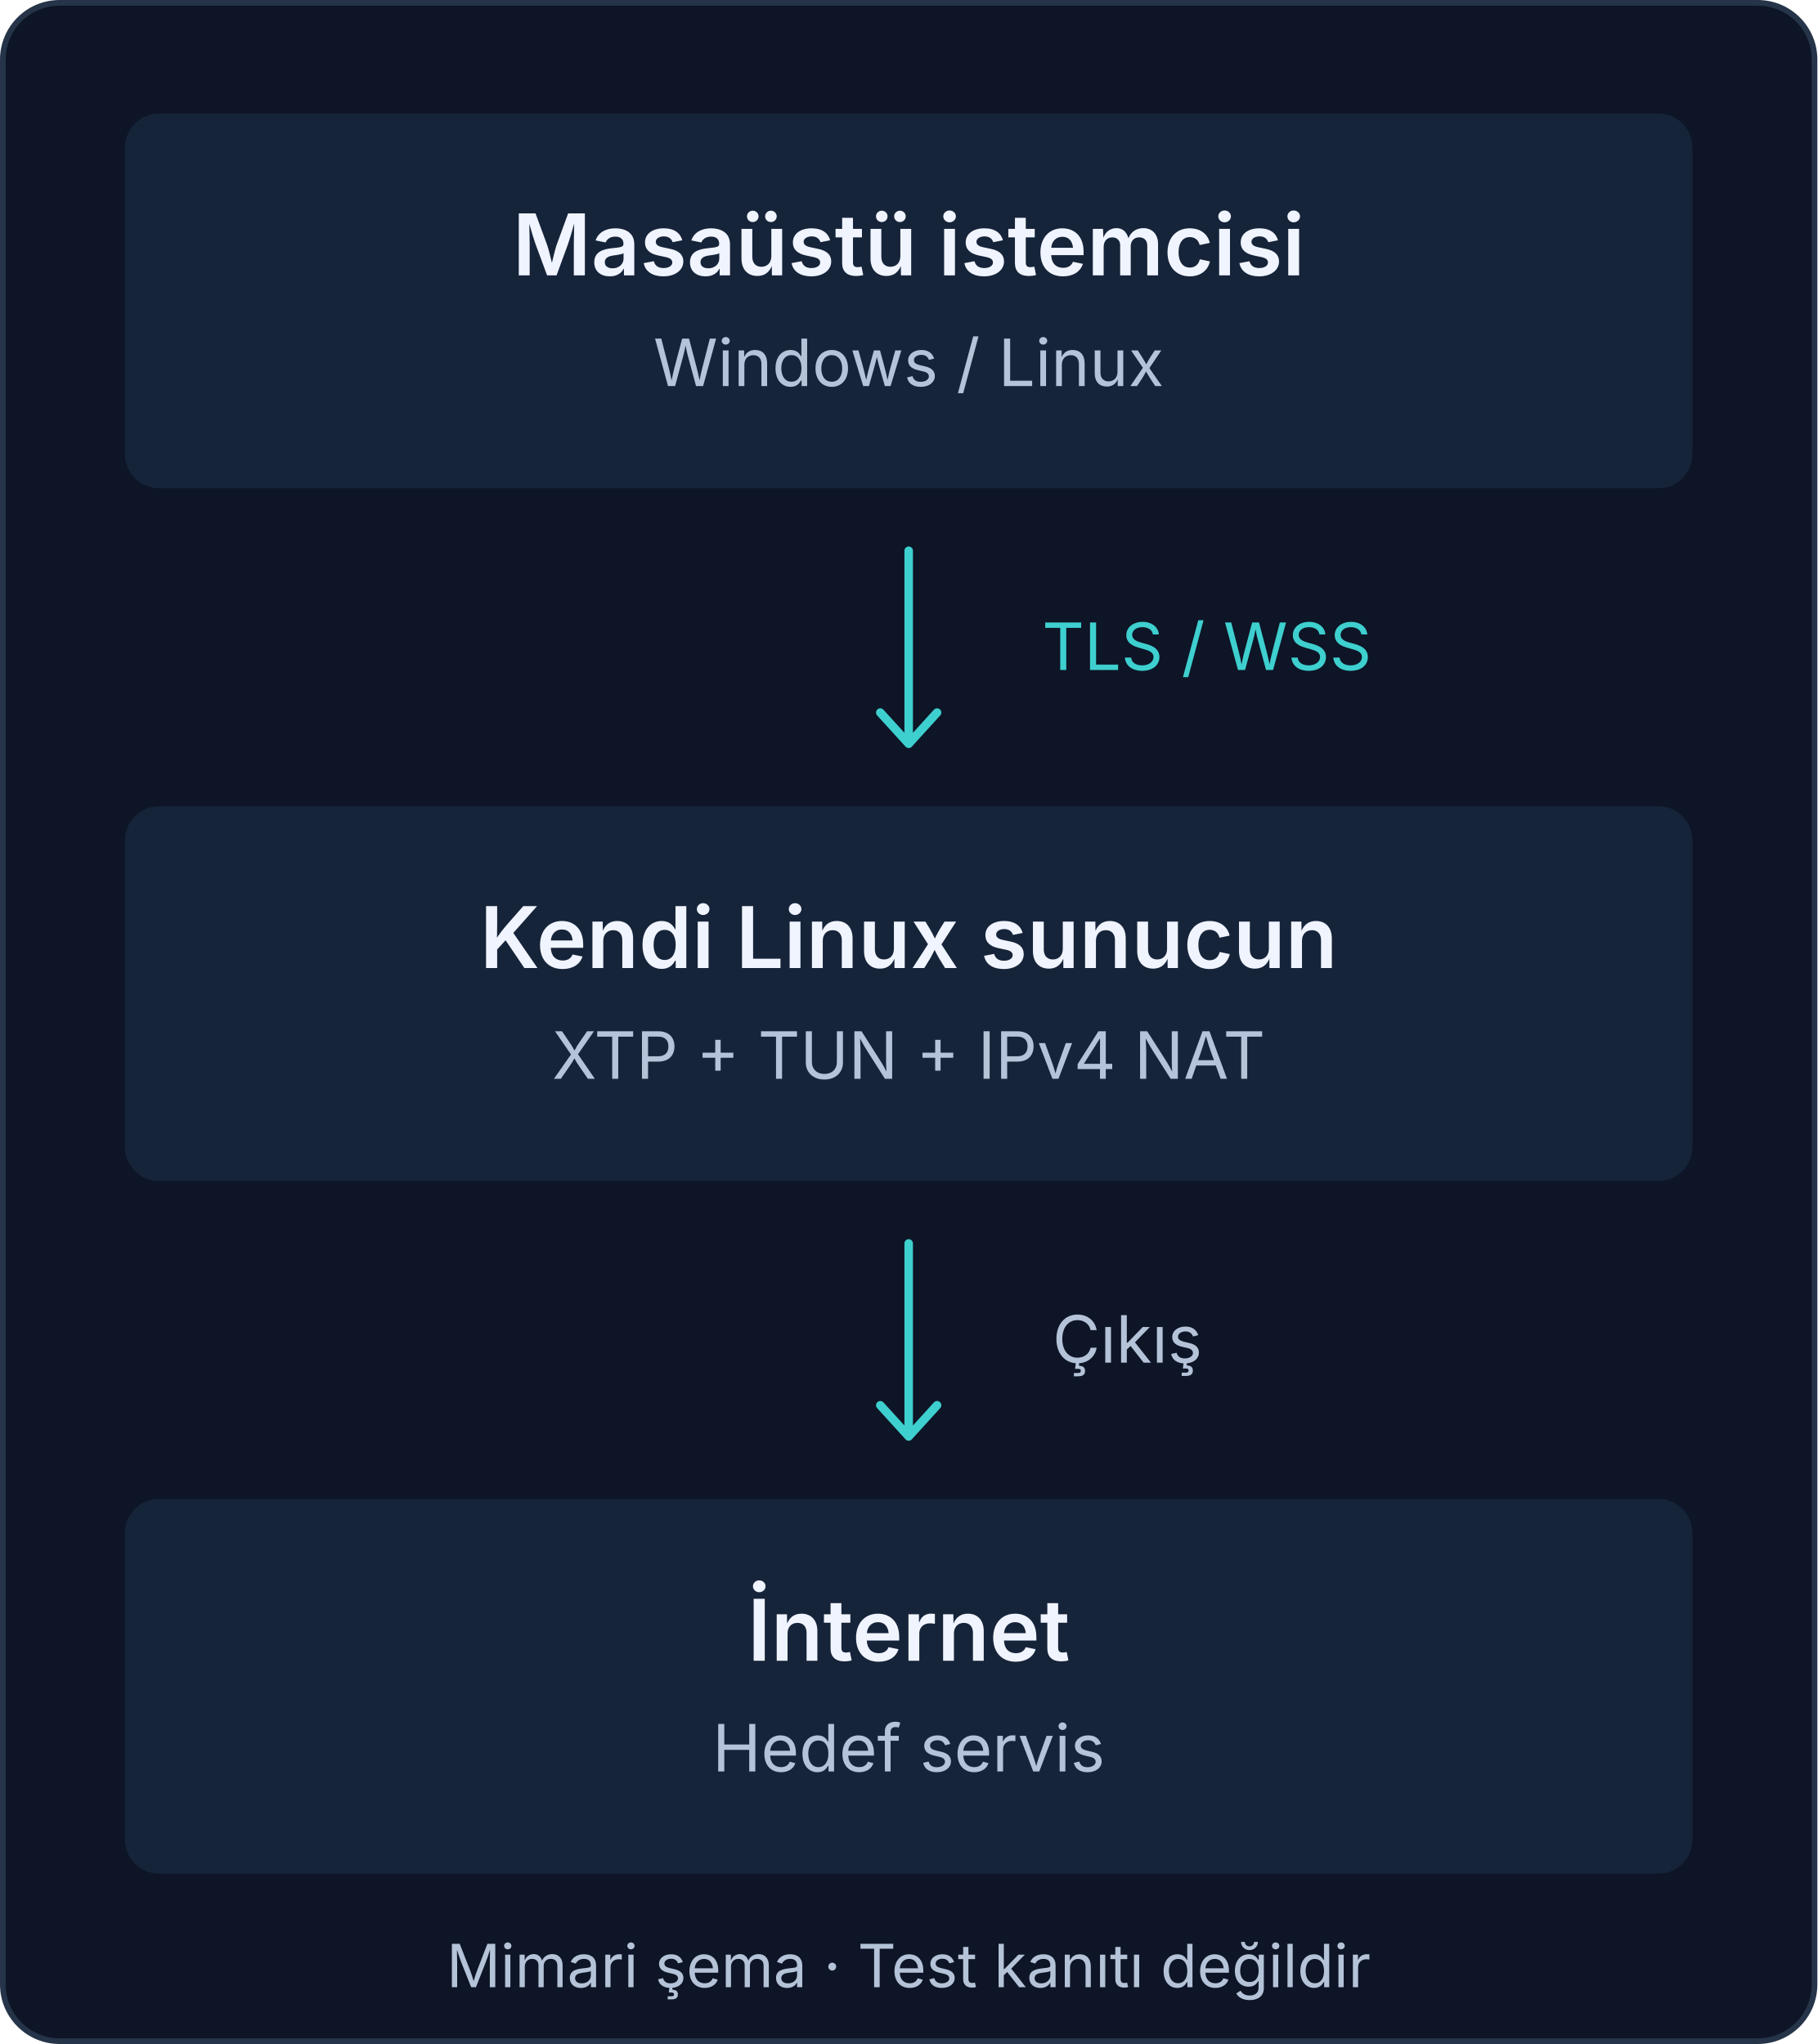
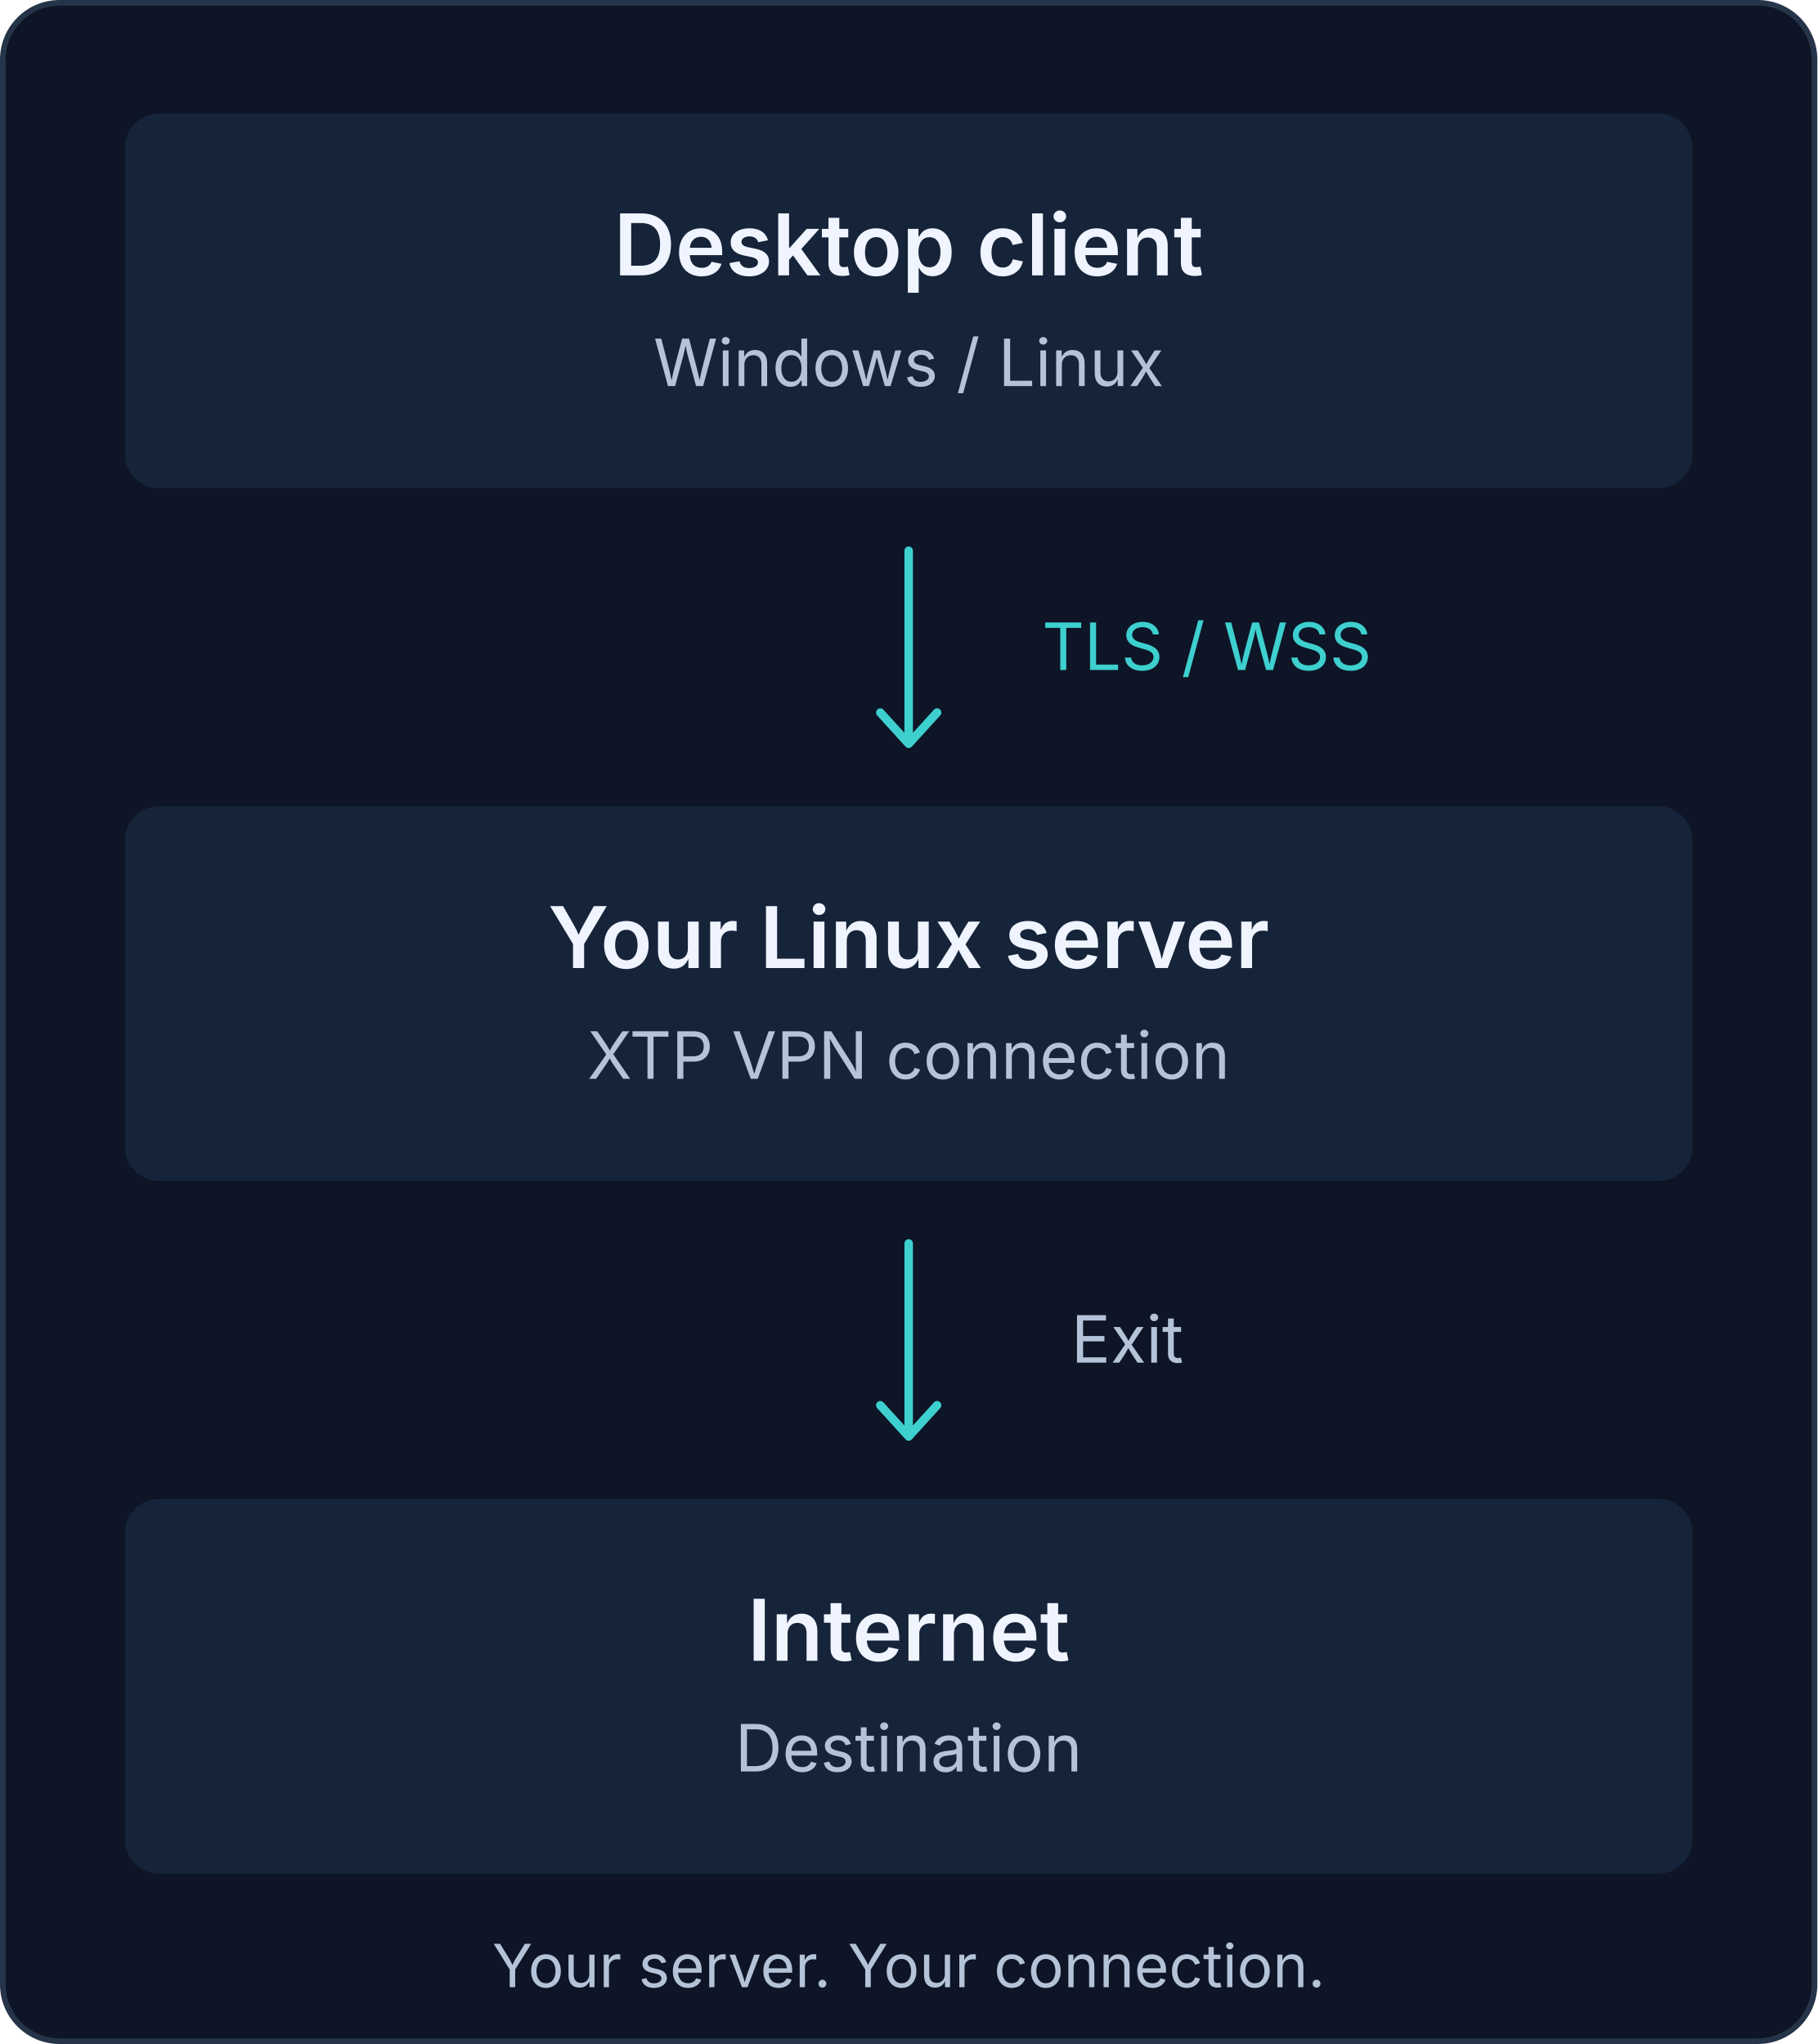
<svg xmlns="http://www.w3.org/2000/svg" width="640" height="720" viewBox="0 0 640 720" role="img" aria-labelledby="title desc">
  <rect x="1" y="1" width="638" height="718" rx="20" fill="#0d1526" stroke="#263449" stroke-width="2" />
  <g fill="#16243a">
    <rect x="44" y="40" width="552" height="132" rx="12" />
    <rect x="44" y="284" width="552" height="132" rx="12" />
    <rect x="44" y="528" width="552" height="132" rx="12" />
  </g>
  <g font-family="Inter, Noto Sans, sans-serif" text-anchor="middle" fill="#f0f4ff" font-size="30" font-weight="600">
-     <text x="320" y="97">Masaüstü istemcisi</text>
-     <text x="320" y="341">Kendi Linux sunucun</text>
-     <text x="320" y="585">İnternet</text>
+     <text x="320" y="97">Desktop client</text>
+     <text x="320" y="341">Your Linux server</text>
+     <text x="320" y="585">Internet</text>
  </g>
  <g font-family="Inter, Noto Sans, sans-serif" text-anchor="middle" fill="#b4c3d7" font-size="23">
    <text x="320" y="136">Windows / Linux</text>
-     <text x="320" y="380">XTP + TUN + IPv4 NAT</text>
-     <text x="320" y="624">Hedef servis</text>
+     <text x="320" y="380">XTP VPN connection</text>
+     <text x="320" y="624">Destination</text>
    <text x="425" y="236" fill="#3ecfcf">TLS / WSS</text>
-     <text x="397" y="480">Çıkış</text>
-     <text x="320" y="700" font-size="21">Mimari şema · Test kanıtı değildir</text>
+     <text x="397" y="480">Exit</text>
+     <text x="320" y="700" font-size="21">Your server. Your connection.</text>
  </g>
  <g fill="none" stroke="#3ecfcf" stroke-width="3" stroke-linecap="round" stroke-linejoin="round">
    <path d="M320 194v68m-10-11 10 11 10-11M320 438v68m-10-11 10 11 10-11" />
  </g>
</svg>
